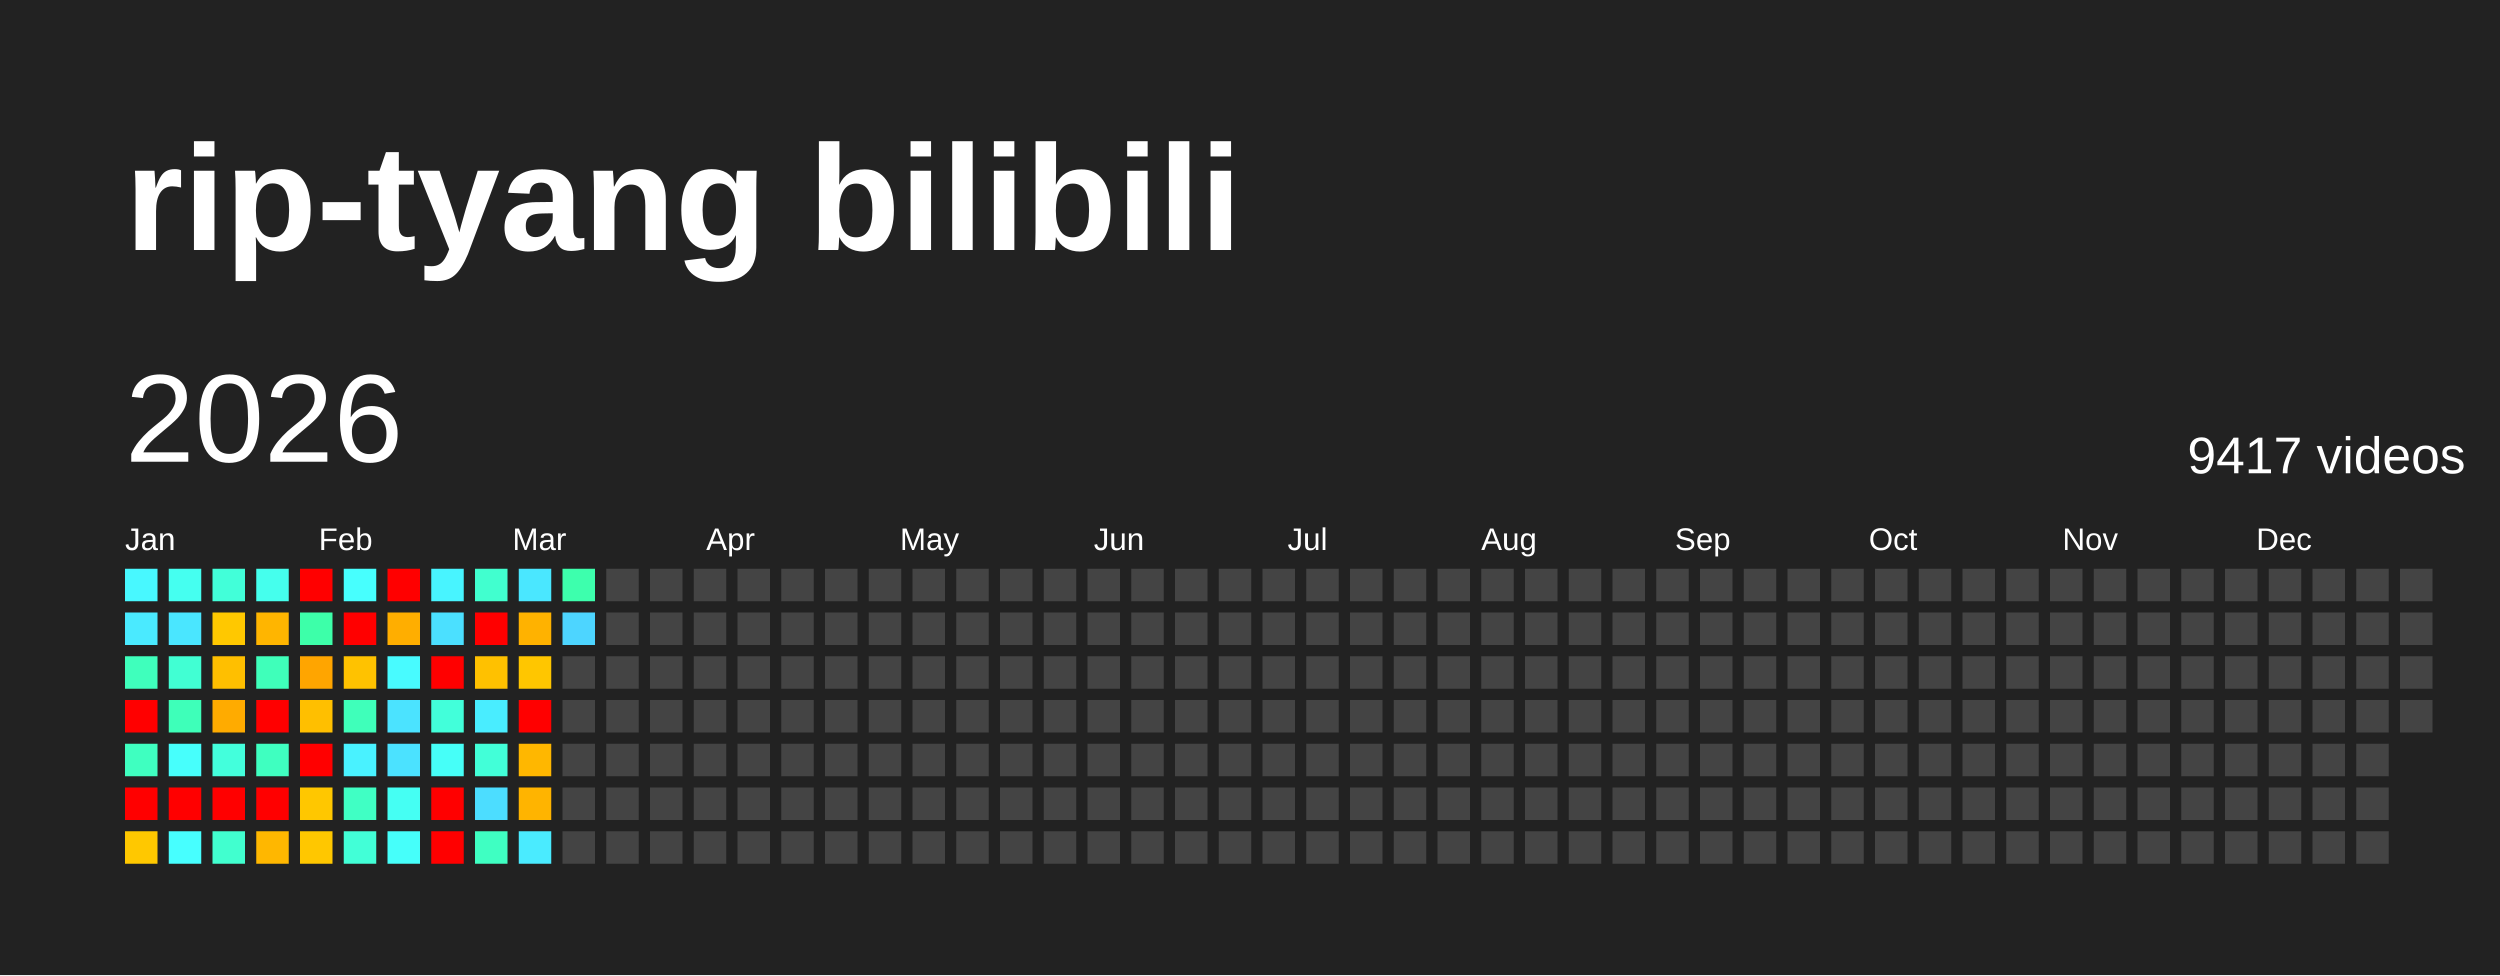
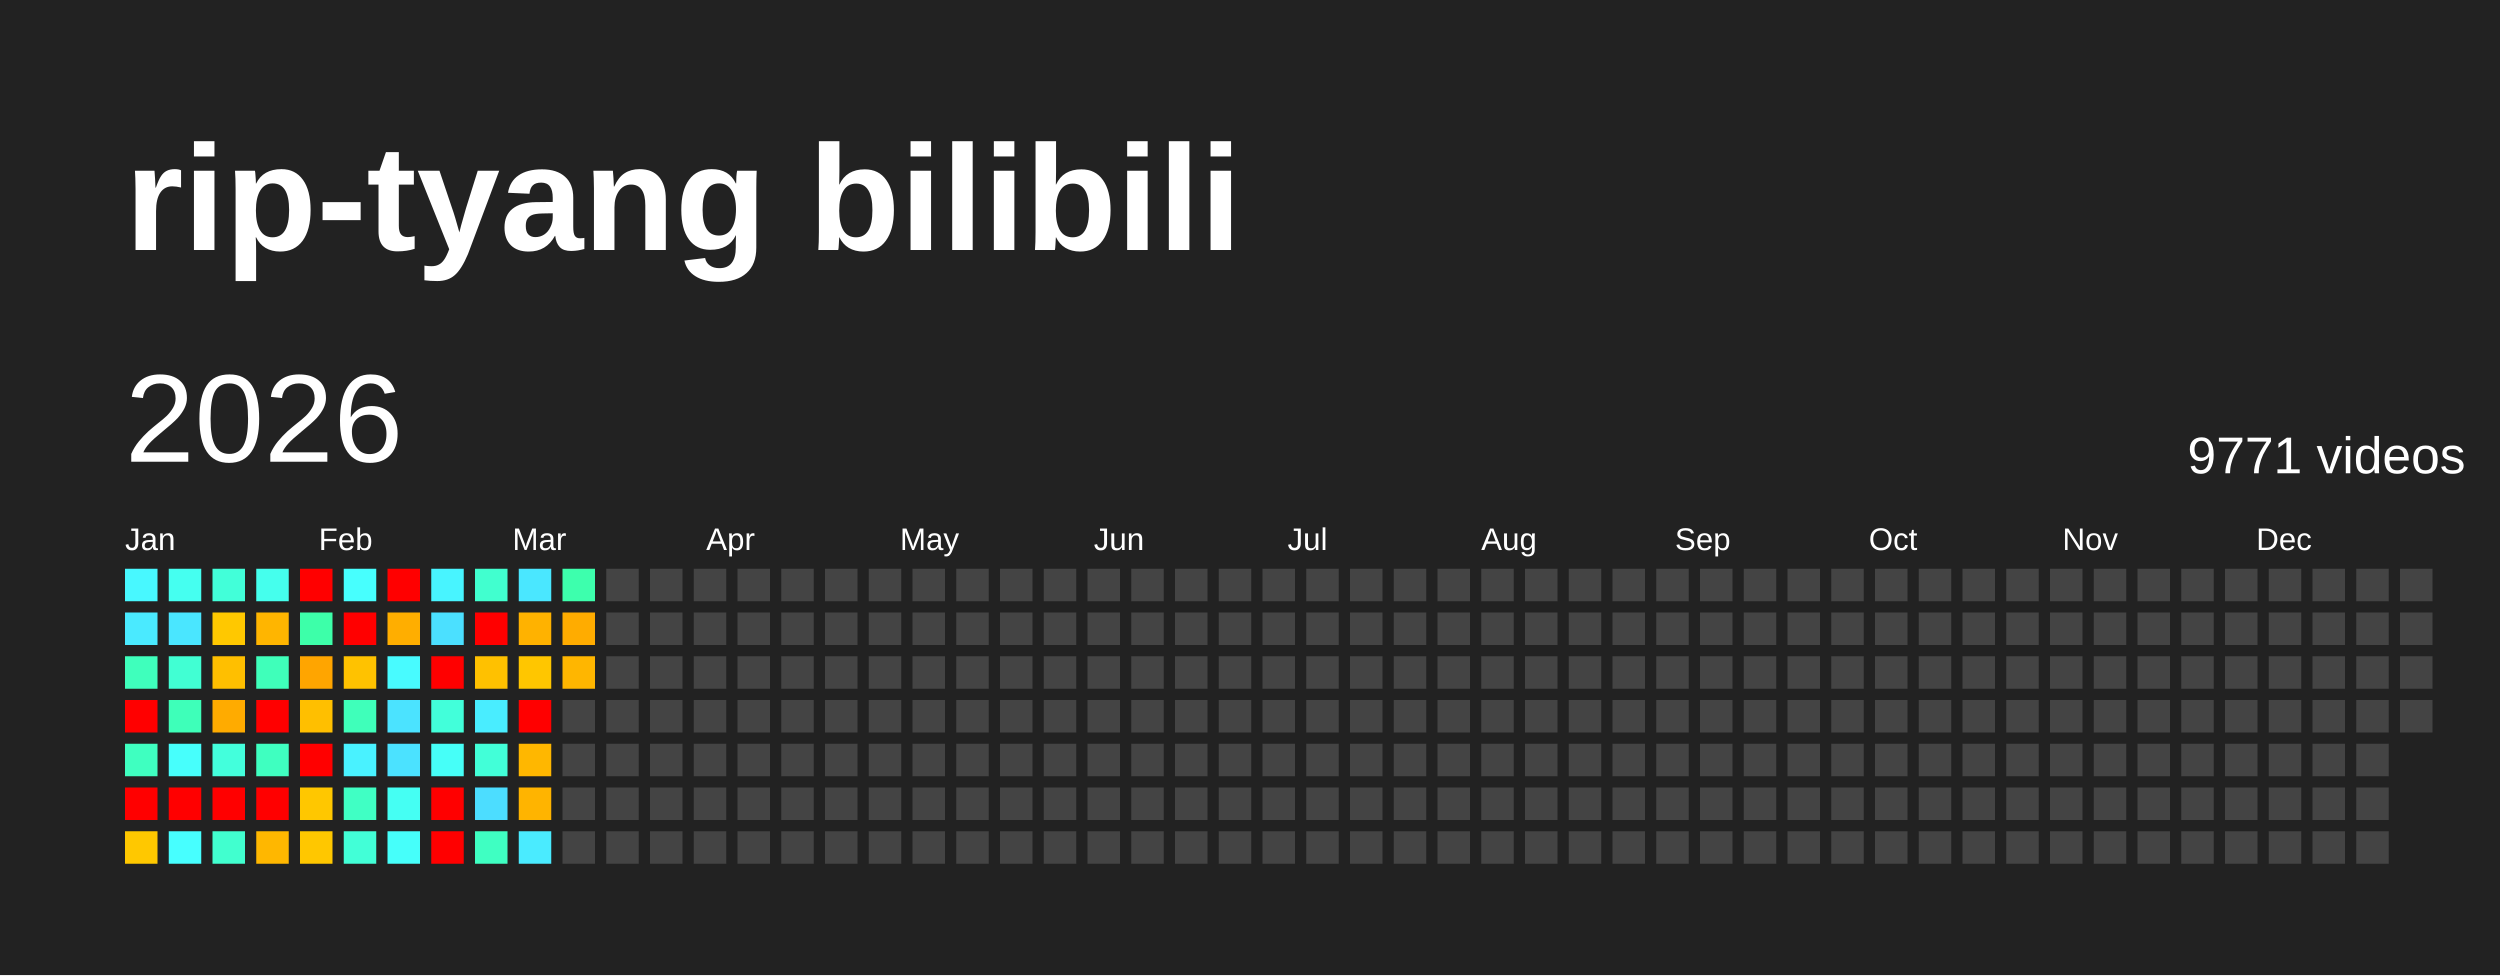
<svg xmlns="http://www.w3.org/2000/svg" baseProfile="full" height="78mm" version="1.1" viewBox="0,0,200,78" width="200mm">
  <defs />
  <rect fill="#222222" height="78" width="200" x="0" y="0" />
  <text fill="#FFFFFF" style="font-size:12px; font-family:Arial; font-weight:bold;" x="10" y="20">rip-tyang bilibili</text>
  <text dominant-baseline="hanging" fill="#FFFFFF" style="font-size:10.0px; font-family:Arial;" x="10" y="30">2026</text>
-   <text dominant-baseline="hanging" fill="#FFFFFF" style="font-size:4.125px; font-family:Arial;" x="175" y="35">9417 videos</text>
+   <text dominant-baseline="hanging" fill="#FFFFFF" style="font-size:4.125px; font-family:Arial;" x="175" y="35">9771 videos</text>
  <text fill="#FFFFFF" style="font-size:2.5px; font-family:Arial" x="10.0" y="44">Jan</text>
  <text fill="#FFFFFF" style="font-size:2.5px; font-family:Arial" x="25.5" y="44">Feb</text>
  <text fill="#FFFFFF" style="font-size:2.5px; font-family:Arial" x="41.0" y="44">Mar</text>
  <text fill="#FFFFFF" style="font-size:2.5px; font-family:Arial" x="56.5" y="44">Apr</text>
  <text fill="#FFFFFF" style="font-size:2.5px; font-family:Arial" x="72.0" y="44">May</text>
  <text fill="#FFFFFF" style="font-size:2.5px; font-family:Arial" x="87.5" y="44">Jun</text>
  <text fill="#FFFFFF" style="font-size:2.5px; font-family:Arial" x="103.0" y="44">Jul</text>
  <text fill="#FFFFFF" style="font-size:2.5px; font-family:Arial" x="118.5" y="44">Aug</text>
  <text fill="#FFFFFF" style="font-size:2.5px; font-family:Arial" x="134.0" y="44">Sep</text>
  <text fill="#FFFFFF" style="font-size:2.5px; font-family:Arial" x="149.5" y="44">Oct</text>
  <text fill="#FFFFFF" style="font-size:2.5px; font-family:Arial" x="165.0" y="44">Nov</text>
  <text fill="#FFFFFF" style="font-size:2.5px; font-family:Arial" x="180.5" y="44">Dec</text>
  <rect fill="#48f8ff" height="2.6" width="2.6" x="10.0" y="45.5" />
  <rect fill="#4aeaff" height="2.6" width="2.6" x="10.0" y="49.0" />
  <rect fill="#3fffbc" height="2.6" width="2.6" x="10.0" y="52.5" />
  <rect fill="red" height="2.6" width="2.6" x="10.0" y="56.0" />
  <rect fill="#3fffc0" height="2.6" width="2.6" x="10.0" y="59.5" />
  <rect fill="red" height="2.6" width="2.6" x="10.0" y="63.0" />
  <rect fill="#ffc800" height="2.6" width="2.6" x="10.0" y="66.5" />
  <rect fill="#45fff0" height="2.6" width="2.6" x="13.5" y="45.5" />
  <rect fill="#4ae6ff" height="2.6" width="2.6" x="13.5" y="49.0" />
  <rect fill="#41ffd3" height="2.6" width="2.6" x="13.5" y="52.5" />
  <rect fill="#3effb9" height="2.6" width="2.6" x="13.5" y="56.0" />
  <rect fill="#47fffc" height="2.6" width="2.6" x="13.5" y="59.5" />
  <rect fill="red" height="2.6" width="2.6" x="13.5" y="63.0" />
  <rect fill="#47ffff" height="2.6" width="2.6" x="13.5" y="66.5" />
  <rect fill="#42ffd9" height="2.6" width="2.6" x="17.0" y="45.5" />
  <rect fill="#ffc800" height="2.6" width="2.6" x="17.0" y="49.0" />
  <rect fill="#ffbf00" height="2.6" width="2.6" x="17.0" y="52.5" />
  <rect fill="#ffab00" height="2.6" width="2.6" x="17.0" y="56.0" />
  <rect fill="#43ffdc" height="2.6" width="2.6" x="17.0" y="59.5" />
  <rect fill="red" height="2.6" width="2.6" x="17.0" y="63.0" />
  <rect fill="#41ffcf" height="2.6" width="2.6" x="17.0" y="66.5" />
  <rect fill="#45ffed" height="2.6" width="2.6" x="20.5" y="45.5" />
  <rect fill="#ffb500" height="2.6" width="2.6" x="20.5" y="49.0" />
  <rect fill="#3fffba" height="2.6" width="2.6" x="20.5" y="52.5" />
  <rect fill="red" height="2.6" width="2.6" x="20.5" y="56.0" />
  <rect fill="#3fffc0" height="2.6" width="2.6" x="20.5" y="59.5" />
  <rect fill="red" height="2.6" width="2.6" x="20.5" y="63.0" />
  <rect fill="#ffb700" height="2.6" width="2.6" x="20.5" y="66.5" />
  <rect fill="red" height="2.6" width="2.6" x="24.0" y="45.5" />
  <rect fill="#3dffa9" height="2.6" width="2.6" x="24.0" y="49.0" />
  <rect fill="#ffa500" height="2.6" width="2.6" x="24.0" y="52.5" />
  <rect fill="#ffbf00" height="2.6" width="2.6" x="24.0" y="56.0" />
  <rect fill="red" height="2.6" width="2.6" x="24.0" y="59.5" />
  <rect fill="#ffc700" height="2.6" width="2.6" x="24.0" y="63.0" />
  <rect fill="#ffc700" height="2.6" width="2.6" x="24.0" y="66.5" />
  <rect fill="#47fffe" height="2.6" width="2.6" x="27.5" y="45.5" />
  <rect fill="red" height="2.6" width="2.6" x="27.5" y="49.0" />
  <rect fill="#ffc200" height="2.6" width="2.6" x="27.5" y="52.5" />
  <rect fill="#3fffba" height="2.6" width="2.6" x="27.5" y="56.0" />
  <rect fill="#49f2ff" height="2.6" width="2.6" x="27.5" y="59.5" />
  <rect fill="#40ffc4" height="2.6" width="2.6" x="27.5" y="63.0" />
  <rect fill="#42ffd7" height="2.6" width="2.6" x="27.5" y="66.5" />
  <rect fill="red" height="2.6" width="2.6" x="31.0" y="45.5" />
  <rect fill="#ffae00" height="2.6" width="2.6" x="31.0" y="49.0" />
  <rect fill="#48fbff" height="2.6" width="2.6" x="31.0" y="52.5" />
  <rect fill="#4be3ff" height="2.6" width="2.6" x="31.0" y="56.0" />
  <rect fill="#4be2ff" height="2.6" width="2.6" x="31.0" y="59.5" />
  <rect fill="#45fff3" height="2.6" width="2.6" x="31.0" y="63.0" />
  <rect fill="#46fffa" height="2.6" width="2.6" x="31.0" y="66.5" />
  <rect fill="#48f4ff" height="2.6" width="2.6" x="34.5" y="45.5" />
  <rect fill="#4be0ff" height="2.6" width="2.6" x="34.5" y="49.0" />
  <rect fill="red" height="2.6" width="2.6" x="34.5" y="52.5" />
  <rect fill="#42ffda" height="2.6" width="2.6" x="34.5" y="56.0" />
  <rect fill="#46fff8" height="2.6" width="2.6" x="34.5" y="59.5" />
  <rect fill="red" height="2.6" width="2.6" x="34.5" y="63.0" />
  <rect fill="red" height="2.6" width="2.6" x="34.5" y="66.5" />
  <rect fill="#41ffcf" height="2.6" width="2.6" x="38.0" y="45.5" />
  <rect fill="red" height="2.6" width="2.6" x="38.0" y="49.0" />
  <rect fill="#ffc100" height="2.6" width="2.6" x="38.0" y="52.5" />
  <rect fill="#49edff" height="2.6" width="2.6" x="38.0" y="56.0" />
  <rect fill="#42ffd8" height="2.6" width="2.6" x="38.0" y="59.5" />
  <rect fill="#4cddff" height="2.6" width="2.6" x="38.0" y="63.0" />
  <rect fill="#3fffc2" height="2.6" width="2.6" x="38.0" y="66.5" />
  <rect fill="#4ae7ff" height="2.6" width="2.6" x="41.5" y="45.5" />
  <rect fill="#ffb200" height="2.6" width="2.6" x="41.5" y="49.0" />
  <rect fill="#ffc600" height="2.6" width="2.6" x="41.5" y="52.5" />
  <rect fill="red" height="2.6" width="2.6" x="41.5" y="56.0" />
  <rect fill="#ffb700" height="2.6" width="2.6" x="41.5" y="59.5" />
  <rect fill="#ffb400" height="2.6" width="2.6" x="41.5" y="63.0" />
  <rect fill="#4aebff" height="2.6" width="2.6" x="41.5" y="66.5" />
  <rect fill="#3dffad" height="2.6" width="2.6" x="45.0" y="45.5" />
-   <rect fill="#4dd5ff" height="2.6" width="2.6" x="45.0" y="49.0" />
-   <rect fill="#444444" height="2.6" width="2.6" x="45.0" y="52.5" />
+   <rect fill="#ffac00" height="2.6" width="2.6" x="45.0" y="49.0" />
+   <rect fill="#ffb600" height="2.6" width="2.6" x="45.0" y="52.5" />
  <rect fill="#444444" height="2.6" width="2.6" x="45.0" y="56.0" />
  <rect fill="#444444" height="2.6" width="2.6" x="45.0" y="59.5" />
  <rect fill="#444444" height="2.6" width="2.6" x="45.0" y="63.0" />
  <rect fill="#444444" height="2.6" width="2.6" x="45.0" y="66.5" />
  <rect fill="#444444" height="2.6" width="2.6" x="48.5" y="45.5" />
  <rect fill="#444444" height="2.6" width="2.6" x="48.5" y="49.0" />
  <rect fill="#444444" height="2.6" width="2.6" x="48.5" y="52.5" />
  <rect fill="#444444" height="2.6" width="2.6" x="48.5" y="56.0" />
  <rect fill="#444444" height="2.6" width="2.6" x="48.5" y="59.5" />
  <rect fill="#444444" height="2.6" width="2.6" x="48.5" y="63.0" />
  <rect fill="#444444" height="2.6" width="2.6" x="48.5" y="66.5" />
  <rect fill="#444444" height="2.6" width="2.6" x="52.0" y="45.5" />
  <rect fill="#444444" height="2.6" width="2.6" x="52.0" y="49.0" />
  <rect fill="#444444" height="2.6" width="2.6" x="52.0" y="52.5" />
  <rect fill="#444444" height="2.6" width="2.6" x="52.0" y="56.0" />
  <rect fill="#444444" height="2.6" width="2.6" x="52.0" y="59.5" />
  <rect fill="#444444" height="2.6" width="2.6" x="52.0" y="63.0" />
  <rect fill="#444444" height="2.6" width="2.6" x="52.0" y="66.5" />
  <rect fill="#444444" height="2.6" width="2.6" x="55.5" y="45.5" />
  <rect fill="#444444" height="2.6" width="2.6" x="55.5" y="49.0" />
  <rect fill="#444444" height="2.6" width="2.6" x="55.5" y="52.5" />
  <rect fill="#444444" height="2.6" width="2.6" x="55.5" y="56.0" />
  <rect fill="#444444" height="2.6" width="2.6" x="55.5" y="59.5" />
  <rect fill="#444444" height="2.6" width="2.6" x="55.5" y="63.0" />
  <rect fill="#444444" height="2.6" width="2.6" x="55.5" y="66.5" />
  <rect fill="#444444" height="2.6" width="2.6" x="59.0" y="45.5" />
  <rect fill="#444444" height="2.6" width="2.6" x="59.0" y="49.0" />
  <rect fill="#444444" height="2.6" width="2.6" x="59.0" y="52.5" />
  <rect fill="#444444" height="2.6" width="2.6" x="59.0" y="56.0" />
  <rect fill="#444444" height="2.6" width="2.6" x="59.0" y="59.5" />
  <rect fill="#444444" height="2.6" width="2.6" x="59.0" y="63.0" />
  <rect fill="#444444" height="2.6" width="2.6" x="59.0" y="66.5" />
  <rect fill="#444444" height="2.6" width="2.6" x="62.5" y="45.5" />
  <rect fill="#444444" height="2.6" width="2.6" x="62.5" y="49.0" />
  <rect fill="#444444" height="2.6" width="2.6" x="62.5" y="52.5" />
  <rect fill="#444444" height="2.6" width="2.6" x="62.5" y="56.0" />
  <rect fill="#444444" height="2.6" width="2.6" x="62.5" y="59.5" />
  <rect fill="#444444" height="2.6" width="2.6" x="62.5" y="63.0" />
  <rect fill="#444444" height="2.6" width="2.6" x="62.5" y="66.5" />
  <rect fill="#444444" height="2.6" width="2.6" x="66.0" y="45.5" />
  <rect fill="#444444" height="2.6" width="2.6" x="66.0" y="49.0" />
  <rect fill="#444444" height="2.6" width="2.6" x="66.0" y="52.5" />
  <rect fill="#444444" height="2.6" width="2.6" x="66.0" y="56.0" />
  <rect fill="#444444" height="2.6" width="2.6" x="66.0" y="59.5" />
  <rect fill="#444444" height="2.6" width="2.6" x="66.0" y="63.0" />
  <rect fill="#444444" height="2.6" width="2.6" x="66.0" y="66.5" />
  <rect fill="#444444" height="2.6" width="2.6" x="69.5" y="45.5" />
  <rect fill="#444444" height="2.6" width="2.6" x="69.5" y="49.0" />
  <rect fill="#444444" height="2.6" width="2.6" x="69.5" y="52.5" />
  <rect fill="#444444" height="2.6" width="2.6" x="69.5" y="56.0" />
  <rect fill="#444444" height="2.6" width="2.6" x="69.5" y="59.5" />
  <rect fill="#444444" height="2.6" width="2.6" x="69.5" y="63.0" />
  <rect fill="#444444" height="2.6" width="2.6" x="69.5" y="66.5" />
  <rect fill="#444444" height="2.6" width="2.6" x="73.0" y="45.5" />
  <rect fill="#444444" height="2.6" width="2.6" x="73.0" y="49.0" />
  <rect fill="#444444" height="2.6" width="2.6" x="73.0" y="52.5" />
  <rect fill="#444444" height="2.6" width="2.6" x="73.0" y="56.0" />
  <rect fill="#444444" height="2.6" width="2.6" x="73.0" y="59.5" />
  <rect fill="#444444" height="2.6" width="2.6" x="73.0" y="63.0" />
  <rect fill="#444444" height="2.6" width="2.6" x="73.0" y="66.5" />
  <rect fill="#444444" height="2.6" width="2.6" x="76.5" y="45.5" />
  <rect fill="#444444" height="2.6" width="2.6" x="76.5" y="49.0" />
  <rect fill="#444444" height="2.6" width="2.6" x="76.5" y="52.5" />
  <rect fill="#444444" height="2.6" width="2.6" x="76.5" y="56.0" />
  <rect fill="#444444" height="2.6" width="2.6" x="76.5" y="59.5" />
  <rect fill="#444444" height="2.6" width="2.6" x="76.5" y="63.0" />
  <rect fill="#444444" height="2.6" width="2.6" x="76.5" y="66.5" />
  <rect fill="#444444" height="2.6" width="2.6" x="80.0" y="45.5" />
  <rect fill="#444444" height="2.6" width="2.6" x="80.0" y="49.0" />
  <rect fill="#444444" height="2.6" width="2.6" x="80.0" y="52.5" />
  <rect fill="#444444" height="2.6" width="2.6" x="80.0" y="56.0" />
  <rect fill="#444444" height="2.6" width="2.6" x="80.0" y="59.5" />
  <rect fill="#444444" height="2.6" width="2.6" x="80.0" y="63.0" />
  <rect fill="#444444" height="2.6" width="2.6" x="80.0" y="66.5" />
  <rect fill="#444444" height="2.6" width="2.6" x="83.5" y="45.5" />
  <rect fill="#444444" height="2.6" width="2.6" x="83.5" y="49.0" />
  <rect fill="#444444" height="2.6" width="2.6" x="83.5" y="52.5" />
  <rect fill="#444444" height="2.6" width="2.6" x="83.5" y="56.0" />
  <rect fill="#444444" height="2.6" width="2.6" x="83.5" y="59.5" />
  <rect fill="#444444" height="2.6" width="2.6" x="83.5" y="63.0" />
  <rect fill="#444444" height="2.6" width="2.6" x="83.5" y="66.5" />
  <rect fill="#444444" height="2.6" width="2.6" x="87.0" y="45.5" />
  <rect fill="#444444" height="2.6" width="2.6" x="87.0" y="49.0" />
  <rect fill="#444444" height="2.6" width="2.6" x="87.0" y="52.5" />
  <rect fill="#444444" height="2.6" width="2.6" x="87.0" y="56.0" />
  <rect fill="#444444" height="2.6" width="2.6" x="87.0" y="59.5" />
  <rect fill="#444444" height="2.6" width="2.6" x="87.0" y="63.0" />
  <rect fill="#444444" height="2.6" width="2.6" x="87.0" y="66.5" />
  <rect fill="#444444" height="2.6" width="2.6" x="90.5" y="45.5" />
  <rect fill="#444444" height="2.6" width="2.6" x="90.5" y="49.0" />
  <rect fill="#444444" height="2.6" width="2.6" x="90.5" y="52.5" />
  <rect fill="#444444" height="2.6" width="2.6" x="90.5" y="56.0" />
  <rect fill="#444444" height="2.6" width="2.6" x="90.5" y="59.5" />
  <rect fill="#444444" height="2.6" width="2.6" x="90.5" y="63.0" />
  <rect fill="#444444" height="2.6" width="2.6" x="90.5" y="66.5" />
  <rect fill="#444444" height="2.6" width="2.6" x="94.0" y="45.5" />
  <rect fill="#444444" height="2.6" width="2.6" x="94.0" y="49.0" />
  <rect fill="#444444" height="2.6" width="2.6" x="94.0" y="52.5" />
  <rect fill="#444444" height="2.6" width="2.6" x="94.0" y="56.0" />
  <rect fill="#444444" height="2.6" width="2.6" x="94.0" y="59.5" />
  <rect fill="#444444" height="2.6" width="2.6" x="94.0" y="63.0" />
  <rect fill="#444444" height="2.6" width="2.6" x="94.0" y="66.5" />
  <rect fill="#444444" height="2.6" width="2.6" x="97.5" y="45.5" />
  <rect fill="#444444" height="2.6" width="2.6" x="97.5" y="49.0" />
  <rect fill="#444444" height="2.6" width="2.6" x="97.5" y="52.5" />
  <rect fill="#444444" height="2.6" width="2.6" x="97.5" y="56.0" />
  <rect fill="#444444" height="2.6" width="2.6" x="97.5" y="59.5" />
  <rect fill="#444444" height="2.6" width="2.6" x="97.5" y="63.0" />
  <rect fill="#444444" height="2.6" width="2.6" x="97.5" y="66.5" />
  <rect fill="#444444" height="2.6" width="2.6" x="101.0" y="45.5" />
  <rect fill="#444444" height="2.6" width="2.6" x="101.0" y="49.0" />
  <rect fill="#444444" height="2.6" width="2.6" x="101.0" y="52.5" />
  <rect fill="#444444" height="2.6" width="2.6" x="101.0" y="56.0" />
  <rect fill="#444444" height="2.6" width="2.6" x="101.0" y="59.5" />
  <rect fill="#444444" height="2.6" width="2.6" x="101.0" y="63.0" />
  <rect fill="#444444" height="2.6" width="2.6" x="101.0" y="66.5" />
  <rect fill="#444444" height="2.6" width="2.6" x="104.5" y="45.5" />
  <rect fill="#444444" height="2.6" width="2.6" x="104.5" y="49.0" />
  <rect fill="#444444" height="2.6" width="2.6" x="104.5" y="52.5" />
  <rect fill="#444444" height="2.6" width="2.6" x="104.5" y="56.0" />
  <rect fill="#444444" height="2.6" width="2.6" x="104.5" y="59.5" />
  <rect fill="#444444" height="2.6" width="2.6" x="104.5" y="63.0" />
  <rect fill="#444444" height="2.6" width="2.6" x="104.5" y="66.5" />
  <rect fill="#444444" height="2.6" width="2.6" x="108.0" y="45.5" />
  <rect fill="#444444" height="2.6" width="2.6" x="108.0" y="49.0" />
  <rect fill="#444444" height="2.6" width="2.6" x="108.0" y="52.5" />
  <rect fill="#444444" height="2.6" width="2.6" x="108.0" y="56.0" />
  <rect fill="#444444" height="2.6" width="2.6" x="108.0" y="59.5" />
  <rect fill="#444444" height="2.6" width="2.6" x="108.0" y="63.0" />
  <rect fill="#444444" height="2.6" width="2.6" x="108.0" y="66.5" />
  <rect fill="#444444" height="2.6" width="2.6" x="111.5" y="45.5" />
  <rect fill="#444444" height="2.6" width="2.6" x="111.5" y="49.0" />
  <rect fill="#444444" height="2.6" width="2.6" x="111.5" y="52.5" />
  <rect fill="#444444" height="2.6" width="2.6" x="111.5" y="56.0" />
  <rect fill="#444444" height="2.6" width="2.6" x="111.5" y="59.5" />
  <rect fill="#444444" height="2.6" width="2.6" x="111.5" y="63.0" />
  <rect fill="#444444" height="2.6" width="2.6" x="111.5" y="66.5" />
  <rect fill="#444444" height="2.6" width="2.6" x="115.0" y="45.5" />
  <rect fill="#444444" height="2.6" width="2.6" x="115.0" y="49.0" />
  <rect fill="#444444" height="2.6" width="2.6" x="115.0" y="52.5" />
  <rect fill="#444444" height="2.6" width="2.6" x="115.0" y="56.0" />
  <rect fill="#444444" height="2.6" width="2.6" x="115.0" y="59.5" />
  <rect fill="#444444" height="2.6" width="2.6" x="115.0" y="63.0" />
  <rect fill="#444444" height="2.6" width="2.6" x="115.0" y="66.5" />
  <rect fill="#444444" height="2.6" width="2.6" x="118.5" y="45.5" />
  <rect fill="#444444" height="2.6" width="2.6" x="118.5" y="49.0" />
  <rect fill="#444444" height="2.6" width="2.6" x="118.5" y="52.5" />
  <rect fill="#444444" height="2.6" width="2.6" x="118.5" y="56.0" />
  <rect fill="#444444" height="2.6" width="2.6" x="118.5" y="59.5" />
  <rect fill="#444444" height="2.6" width="2.6" x="118.5" y="63.0" />
  <rect fill="#444444" height="2.6" width="2.6" x="118.5" y="66.5" />
  <rect fill="#444444" height="2.6" width="2.6" x="122.0" y="45.5" />
  <rect fill="#444444" height="2.6" width="2.6" x="122.0" y="49.0" />
  <rect fill="#444444" height="2.6" width="2.6" x="122.0" y="52.5" />
  <rect fill="#444444" height="2.6" width="2.6" x="122.0" y="56.0" />
  <rect fill="#444444" height="2.6" width="2.6" x="122.0" y="59.5" />
  <rect fill="#444444" height="2.6" width="2.6" x="122.0" y="63.0" />
  <rect fill="#444444" height="2.6" width="2.6" x="122.0" y="66.5" />
  <rect fill="#444444" height="2.6" width="2.6" x="125.5" y="45.5" />
  <rect fill="#444444" height="2.6" width="2.6" x="125.5" y="49.0" />
  <rect fill="#444444" height="2.6" width="2.6" x="125.5" y="52.5" />
  <rect fill="#444444" height="2.6" width="2.6" x="125.5" y="56.0" />
  <rect fill="#444444" height="2.6" width="2.6" x="125.5" y="59.5" />
  <rect fill="#444444" height="2.6" width="2.6" x="125.5" y="63.0" />
  <rect fill="#444444" height="2.6" width="2.6" x="125.5" y="66.5" />
  <rect fill="#444444" height="2.6" width="2.6" x="129.0" y="45.5" />
  <rect fill="#444444" height="2.6" width="2.6" x="129.0" y="49.0" />
  <rect fill="#444444" height="2.6" width="2.6" x="129.0" y="52.5" />
  <rect fill="#444444" height="2.6" width="2.6" x="129.0" y="56.0" />
  <rect fill="#444444" height="2.6" width="2.6" x="129.0" y="59.5" />
  <rect fill="#444444" height="2.6" width="2.6" x="129.0" y="63.0" />
  <rect fill="#444444" height="2.6" width="2.6" x="129.0" y="66.5" />
  <rect fill="#444444" height="2.6" width="2.6" x="132.5" y="45.5" />
  <rect fill="#444444" height="2.6" width="2.6" x="132.5" y="49.0" />
  <rect fill="#444444" height="2.6" width="2.6" x="132.5" y="52.5" />
  <rect fill="#444444" height="2.6" width="2.6" x="132.5" y="56.0" />
  <rect fill="#444444" height="2.6" width="2.6" x="132.5" y="59.5" />
  <rect fill="#444444" height="2.6" width="2.6" x="132.5" y="63.0" />
  <rect fill="#444444" height="2.6" width="2.6" x="132.5" y="66.5" />
  <rect fill="#444444" height="2.6" width="2.6" x="136.0" y="45.5" />
  <rect fill="#444444" height="2.6" width="2.6" x="136.0" y="49.0" />
  <rect fill="#444444" height="2.6" width="2.6" x="136.0" y="52.5" />
  <rect fill="#444444" height="2.6" width="2.6" x="136.0" y="56.0" />
  <rect fill="#444444" height="2.6" width="2.6" x="136.0" y="59.5" />
  <rect fill="#444444" height="2.6" width="2.6" x="136.0" y="63.0" />
  <rect fill="#444444" height="2.6" width="2.6" x="136.0" y="66.5" />
  <rect fill="#444444" height="2.6" width="2.6" x="139.5" y="45.5" />
  <rect fill="#444444" height="2.6" width="2.6" x="139.5" y="49.0" />
  <rect fill="#444444" height="2.6" width="2.6" x="139.5" y="52.5" />
  <rect fill="#444444" height="2.6" width="2.6" x="139.5" y="56.0" />
  <rect fill="#444444" height="2.6" width="2.6" x="139.5" y="59.5" />
  <rect fill="#444444" height="2.6" width="2.6" x="139.5" y="63.0" />
  <rect fill="#444444" height="2.6" width="2.6" x="139.5" y="66.5" />
  <rect fill="#444444" height="2.6" width="2.6" x="143.0" y="45.5" />
  <rect fill="#444444" height="2.6" width="2.6" x="143.0" y="49.0" />
  <rect fill="#444444" height="2.6" width="2.6" x="143.0" y="52.5" />
  <rect fill="#444444" height="2.6" width="2.6" x="143.0" y="56.0" />
  <rect fill="#444444" height="2.6" width="2.6" x="143.0" y="59.5" />
  <rect fill="#444444" height="2.6" width="2.6" x="143.0" y="63.0" />
  <rect fill="#444444" height="2.6" width="2.6" x="143.0" y="66.5" />
  <rect fill="#444444" height="2.6" width="2.6" x="146.5" y="45.5" />
  <rect fill="#444444" height="2.6" width="2.6" x="146.5" y="49.0" />
  <rect fill="#444444" height="2.6" width="2.6" x="146.5" y="52.5" />
  <rect fill="#444444" height="2.6" width="2.6" x="146.5" y="56.0" />
  <rect fill="#444444" height="2.6" width="2.6" x="146.5" y="59.5" />
  <rect fill="#444444" height="2.6" width="2.6" x="146.5" y="63.0" />
  <rect fill="#444444" height="2.6" width="2.6" x="146.5" y="66.5" />
  <rect fill="#444444" height="2.6" width="2.6" x="150.0" y="45.5" />
  <rect fill="#444444" height="2.6" width="2.6" x="150.0" y="49.0" />
  <rect fill="#444444" height="2.6" width="2.6" x="150.0" y="52.5" />
  <rect fill="#444444" height="2.6" width="2.6" x="150.0" y="56.0" />
  <rect fill="#444444" height="2.6" width="2.6" x="150.0" y="59.5" />
  <rect fill="#444444" height="2.6" width="2.6" x="150.0" y="63.0" />
  <rect fill="#444444" height="2.6" width="2.6" x="150.0" y="66.5" />
  <rect fill="#444444" height="2.6" width="2.6" x="153.5" y="45.5" />
  <rect fill="#444444" height="2.6" width="2.6" x="153.5" y="49.0" />
  <rect fill="#444444" height="2.6" width="2.6" x="153.5" y="52.5" />
  <rect fill="#444444" height="2.6" width="2.6" x="153.5" y="56.0" />
  <rect fill="#444444" height="2.6" width="2.6" x="153.5" y="59.5" />
  <rect fill="#444444" height="2.6" width="2.6" x="153.5" y="63.0" />
  <rect fill="#444444" height="2.6" width="2.6" x="153.5" y="66.5" />
  <rect fill="#444444" height="2.6" width="2.6" x="157.0" y="45.5" />
  <rect fill="#444444" height="2.6" width="2.6" x="157.0" y="49.0" />
  <rect fill="#444444" height="2.6" width="2.6" x="157.0" y="52.5" />
  <rect fill="#444444" height="2.6" width="2.6" x="157.0" y="56.0" />
  <rect fill="#444444" height="2.6" width="2.6" x="157.0" y="59.5" />
  <rect fill="#444444" height="2.6" width="2.6" x="157.0" y="63.0" />
  <rect fill="#444444" height="2.6" width="2.6" x="157.0" y="66.5" />
  <rect fill="#444444" height="2.6" width="2.6" x="160.5" y="45.5" />
  <rect fill="#444444" height="2.6" width="2.6" x="160.5" y="49.0" />
  <rect fill="#444444" height="2.6" width="2.6" x="160.5" y="52.5" />
  <rect fill="#444444" height="2.6" width="2.6" x="160.5" y="56.0" />
  <rect fill="#444444" height="2.6" width="2.6" x="160.5" y="59.5" />
  <rect fill="#444444" height="2.6" width="2.6" x="160.5" y="63.0" />
  <rect fill="#444444" height="2.6" width="2.6" x="160.5" y="66.5" />
  <rect fill="#444444" height="2.6" width="2.6" x="164.0" y="45.5" />
  <rect fill="#444444" height="2.6" width="2.6" x="164.0" y="49.0" />
  <rect fill="#444444" height="2.6" width="2.6" x="164.0" y="52.5" />
  <rect fill="#444444" height="2.6" width="2.6" x="164.0" y="56.0" />
  <rect fill="#444444" height="2.6" width="2.6" x="164.0" y="59.5" />
  <rect fill="#444444" height="2.6" width="2.6" x="164.0" y="63.0" />
  <rect fill="#444444" height="2.6" width="2.6" x="164.0" y="66.5" />
  <rect fill="#444444" height="2.6" width="2.6" x="167.5" y="45.5" />
  <rect fill="#444444" height="2.6" width="2.6" x="167.5" y="49.0" />
  <rect fill="#444444" height="2.6" width="2.6" x="167.5" y="52.5" />
  <rect fill="#444444" height="2.6" width="2.6" x="167.5" y="56.0" />
  <rect fill="#444444" height="2.6" width="2.6" x="167.5" y="59.5" />
  <rect fill="#444444" height="2.6" width="2.6" x="167.5" y="63.0" />
  <rect fill="#444444" height="2.6" width="2.6" x="167.5" y="66.5" />
  <rect fill="#444444" height="2.6" width="2.6" x="171.0" y="45.5" />
  <rect fill="#444444" height="2.6" width="2.6" x="171.0" y="49.0" />
  <rect fill="#444444" height="2.6" width="2.6" x="171.0" y="52.5" />
  <rect fill="#444444" height="2.6" width="2.6" x="171.0" y="56.0" />
  <rect fill="#444444" height="2.6" width="2.6" x="171.0" y="59.5" />
  <rect fill="#444444" height="2.6" width="2.6" x="171.0" y="63.0" />
  <rect fill="#444444" height="2.6" width="2.6" x="171.0" y="66.5" />
  <rect fill="#444444" height="2.6" width="2.6" x="174.5" y="45.5" />
  <rect fill="#444444" height="2.6" width="2.6" x="174.5" y="49.0" />
  <rect fill="#444444" height="2.6" width="2.6" x="174.5" y="52.5" />
  <rect fill="#444444" height="2.6" width="2.6" x="174.5" y="56.0" />
  <rect fill="#444444" height="2.6" width="2.6" x="174.5" y="59.5" />
  <rect fill="#444444" height="2.6" width="2.6" x="174.5" y="63.0" />
  <rect fill="#444444" height="2.6" width="2.6" x="174.5" y="66.5" />
  <rect fill="#444444" height="2.6" width="2.6" x="178.0" y="45.5" />
  <rect fill="#444444" height="2.6" width="2.6" x="178.0" y="49.0" />
  <rect fill="#444444" height="2.6" width="2.6" x="178.0" y="52.5" />
  <rect fill="#444444" height="2.6" width="2.6" x="178.0" y="56.0" />
  <rect fill="#444444" height="2.6" width="2.6" x="178.0" y="59.5" />
  <rect fill="#444444" height="2.6" width="2.6" x="178.0" y="63.0" />
  <rect fill="#444444" height="2.6" width="2.6" x="178.0" y="66.5" />
  <rect fill="#444444" height="2.6" width="2.6" x="181.5" y="45.5" />
  <rect fill="#444444" height="2.6" width="2.6" x="181.5" y="49.0" />
  <rect fill="#444444" height="2.6" width="2.6" x="181.5" y="52.5" />
  <rect fill="#444444" height="2.6" width="2.6" x="181.5" y="56.0" />
  <rect fill="#444444" height="2.6" width="2.6" x="181.5" y="59.5" />
  <rect fill="#444444" height="2.6" width="2.6" x="181.5" y="63.0" />
  <rect fill="#444444" height="2.6" width="2.6" x="181.5" y="66.5" />
  <rect fill="#444444" height="2.6" width="2.6" x="185.0" y="45.5" />
  <rect fill="#444444" height="2.6" width="2.6" x="185.0" y="49.0" />
  <rect fill="#444444" height="2.6" width="2.6" x="185.0" y="52.5" />
  <rect fill="#444444" height="2.6" width="2.6" x="185.0" y="56.0" />
  <rect fill="#444444" height="2.6" width="2.6" x="185.0" y="59.5" />
  <rect fill="#444444" height="2.6" width="2.6" x="185.0" y="63.0" />
  <rect fill="#444444" height="2.6" width="2.6" x="185.0" y="66.5" />
  <rect fill="#444444" height="2.6" width="2.6" x="188.5" y="45.5" />
  <rect fill="#444444" height="2.6" width="2.6" x="188.5" y="49.0" />
  <rect fill="#444444" height="2.6" width="2.6" x="188.5" y="52.5" />
  <rect fill="#444444" height="2.6" width="2.6" x="188.5" y="56.0" />
  <rect fill="#444444" height="2.6" width="2.6" x="188.5" y="59.5" />
  <rect fill="#444444" height="2.6" width="2.6" x="188.5" y="63.0" />
  <rect fill="#444444" height="2.6" width="2.6" x="188.5" y="66.5" />
  <rect fill="#444444" height="2.6" width="2.6" x="192.0" y="45.5" />
  <rect fill="#444444" height="2.6" width="2.6" x="192.0" y="49.0" />
  <rect fill="#444444" height="2.6" width="2.6" x="192.0" y="52.5" />
  <rect fill="#444444" height="2.6" width="2.6" x="192.0" y="56.0" />
</svg>
